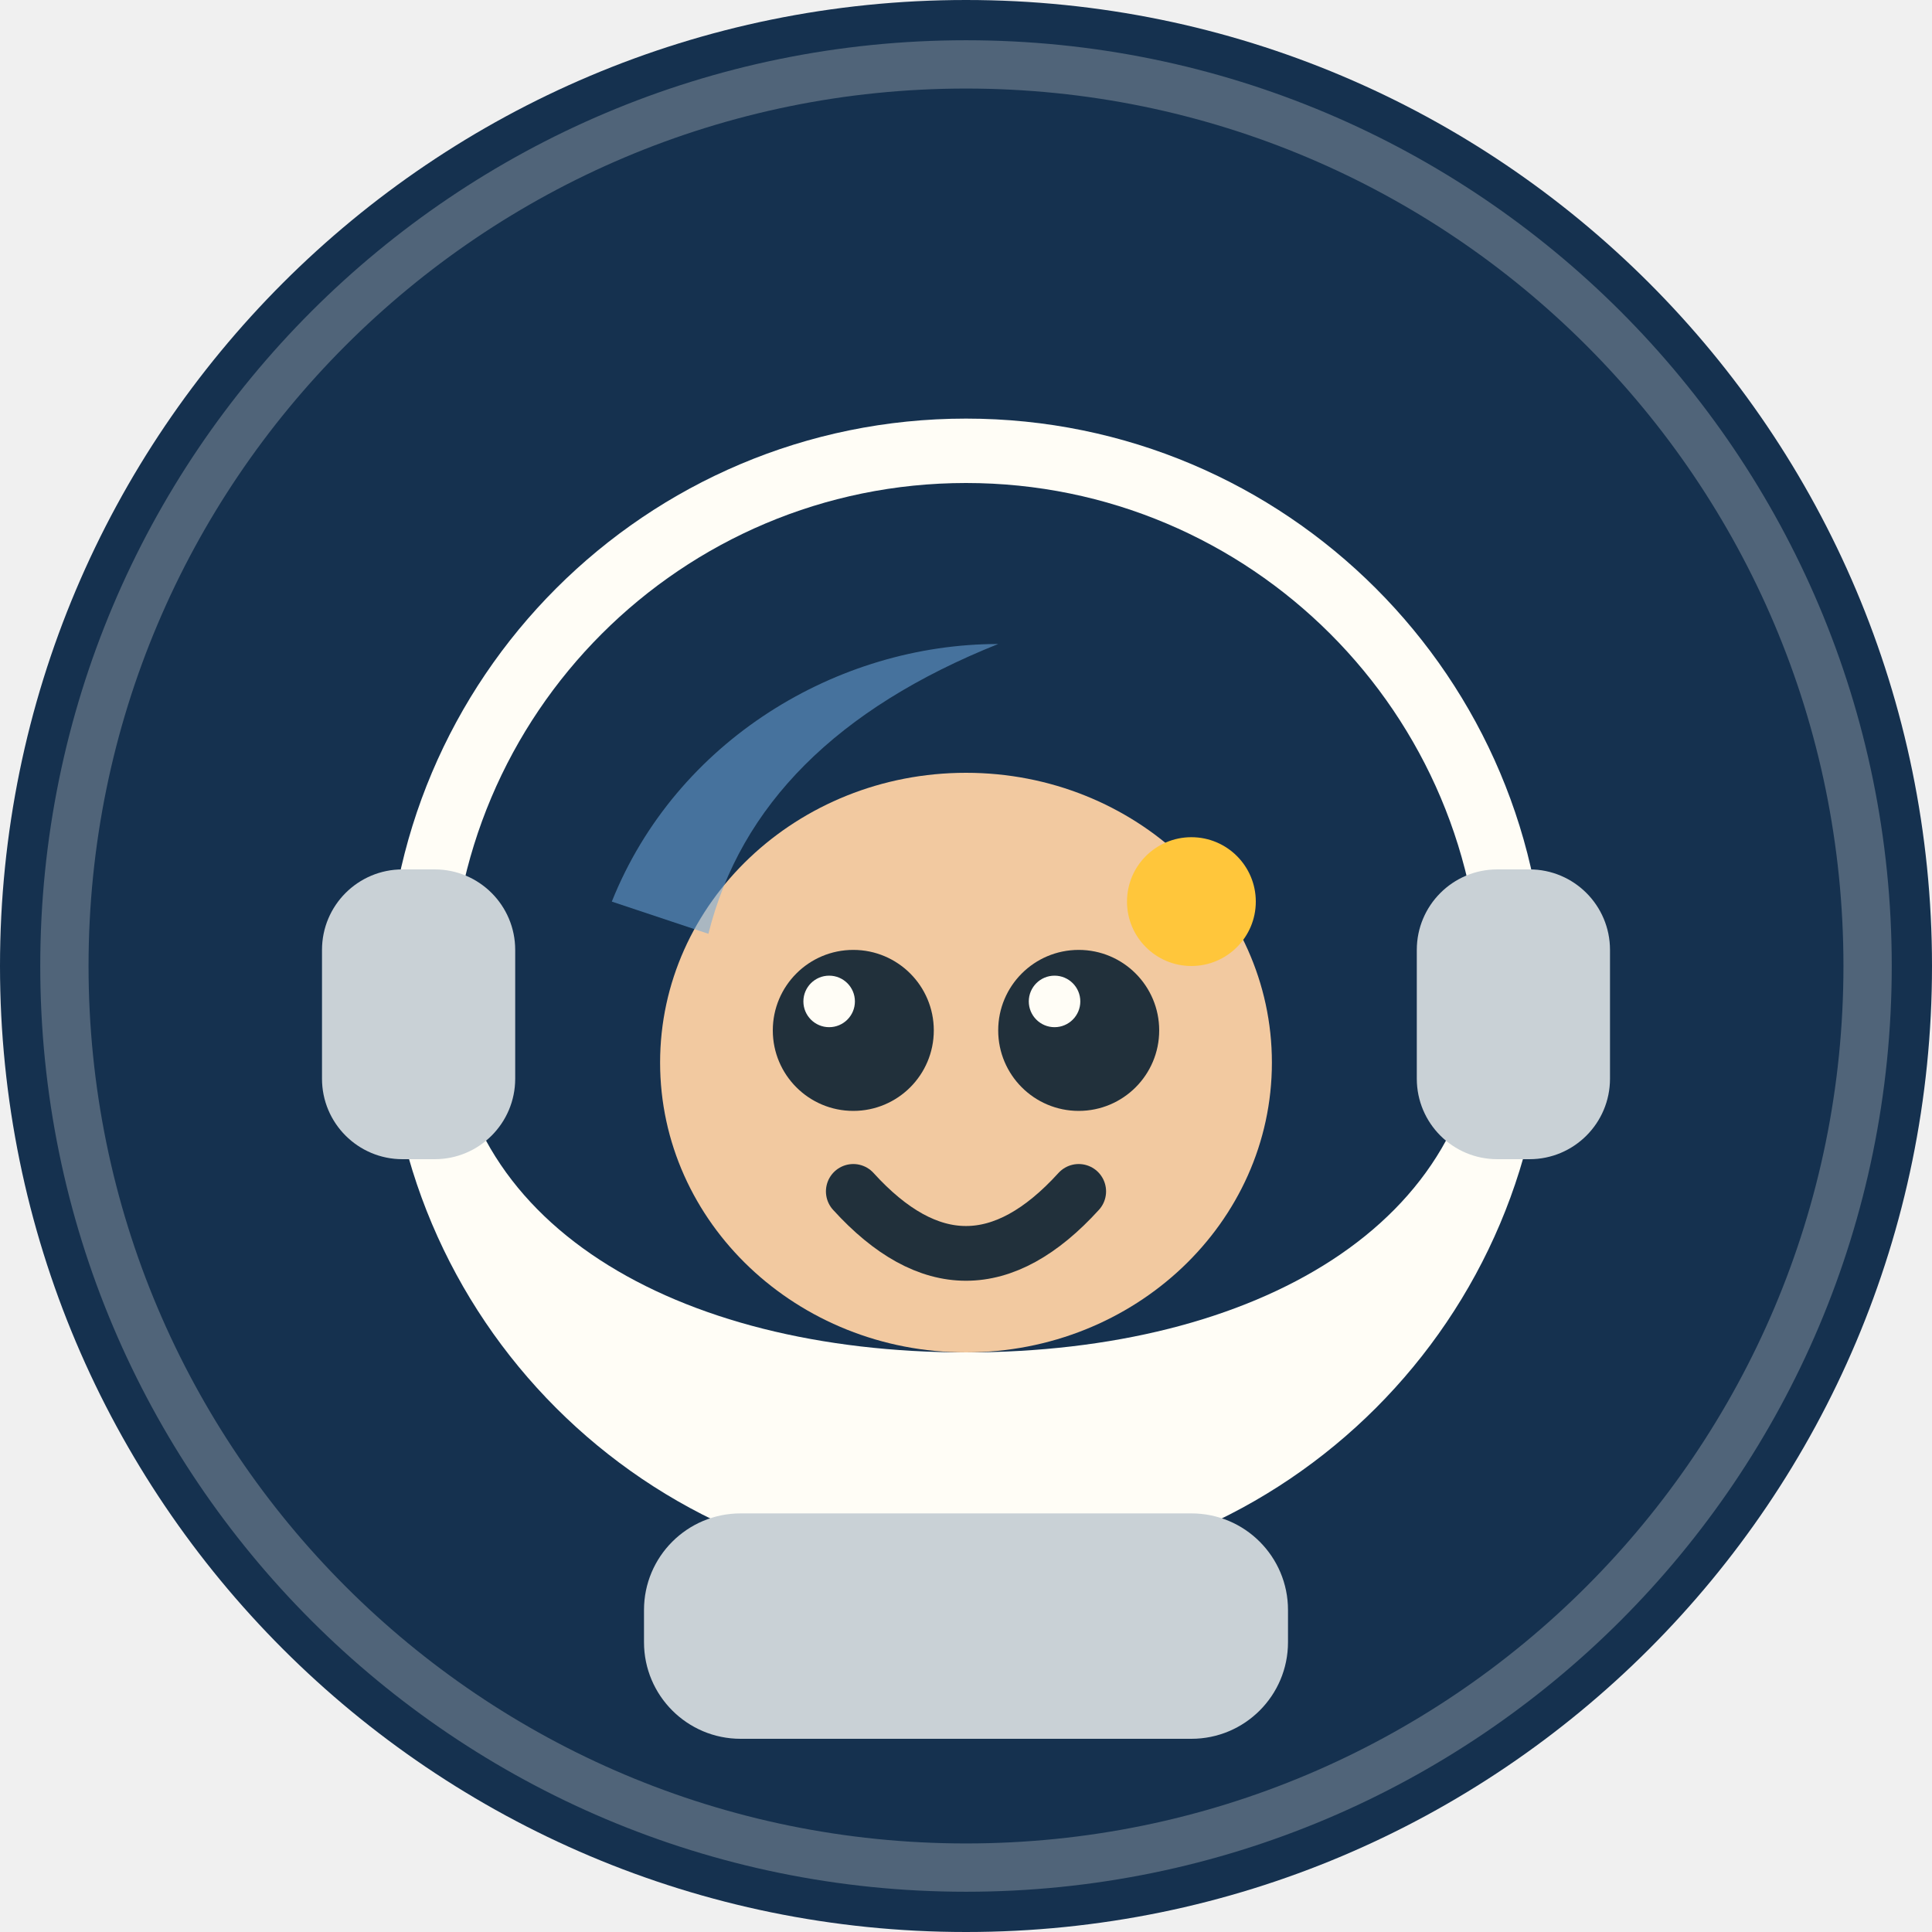
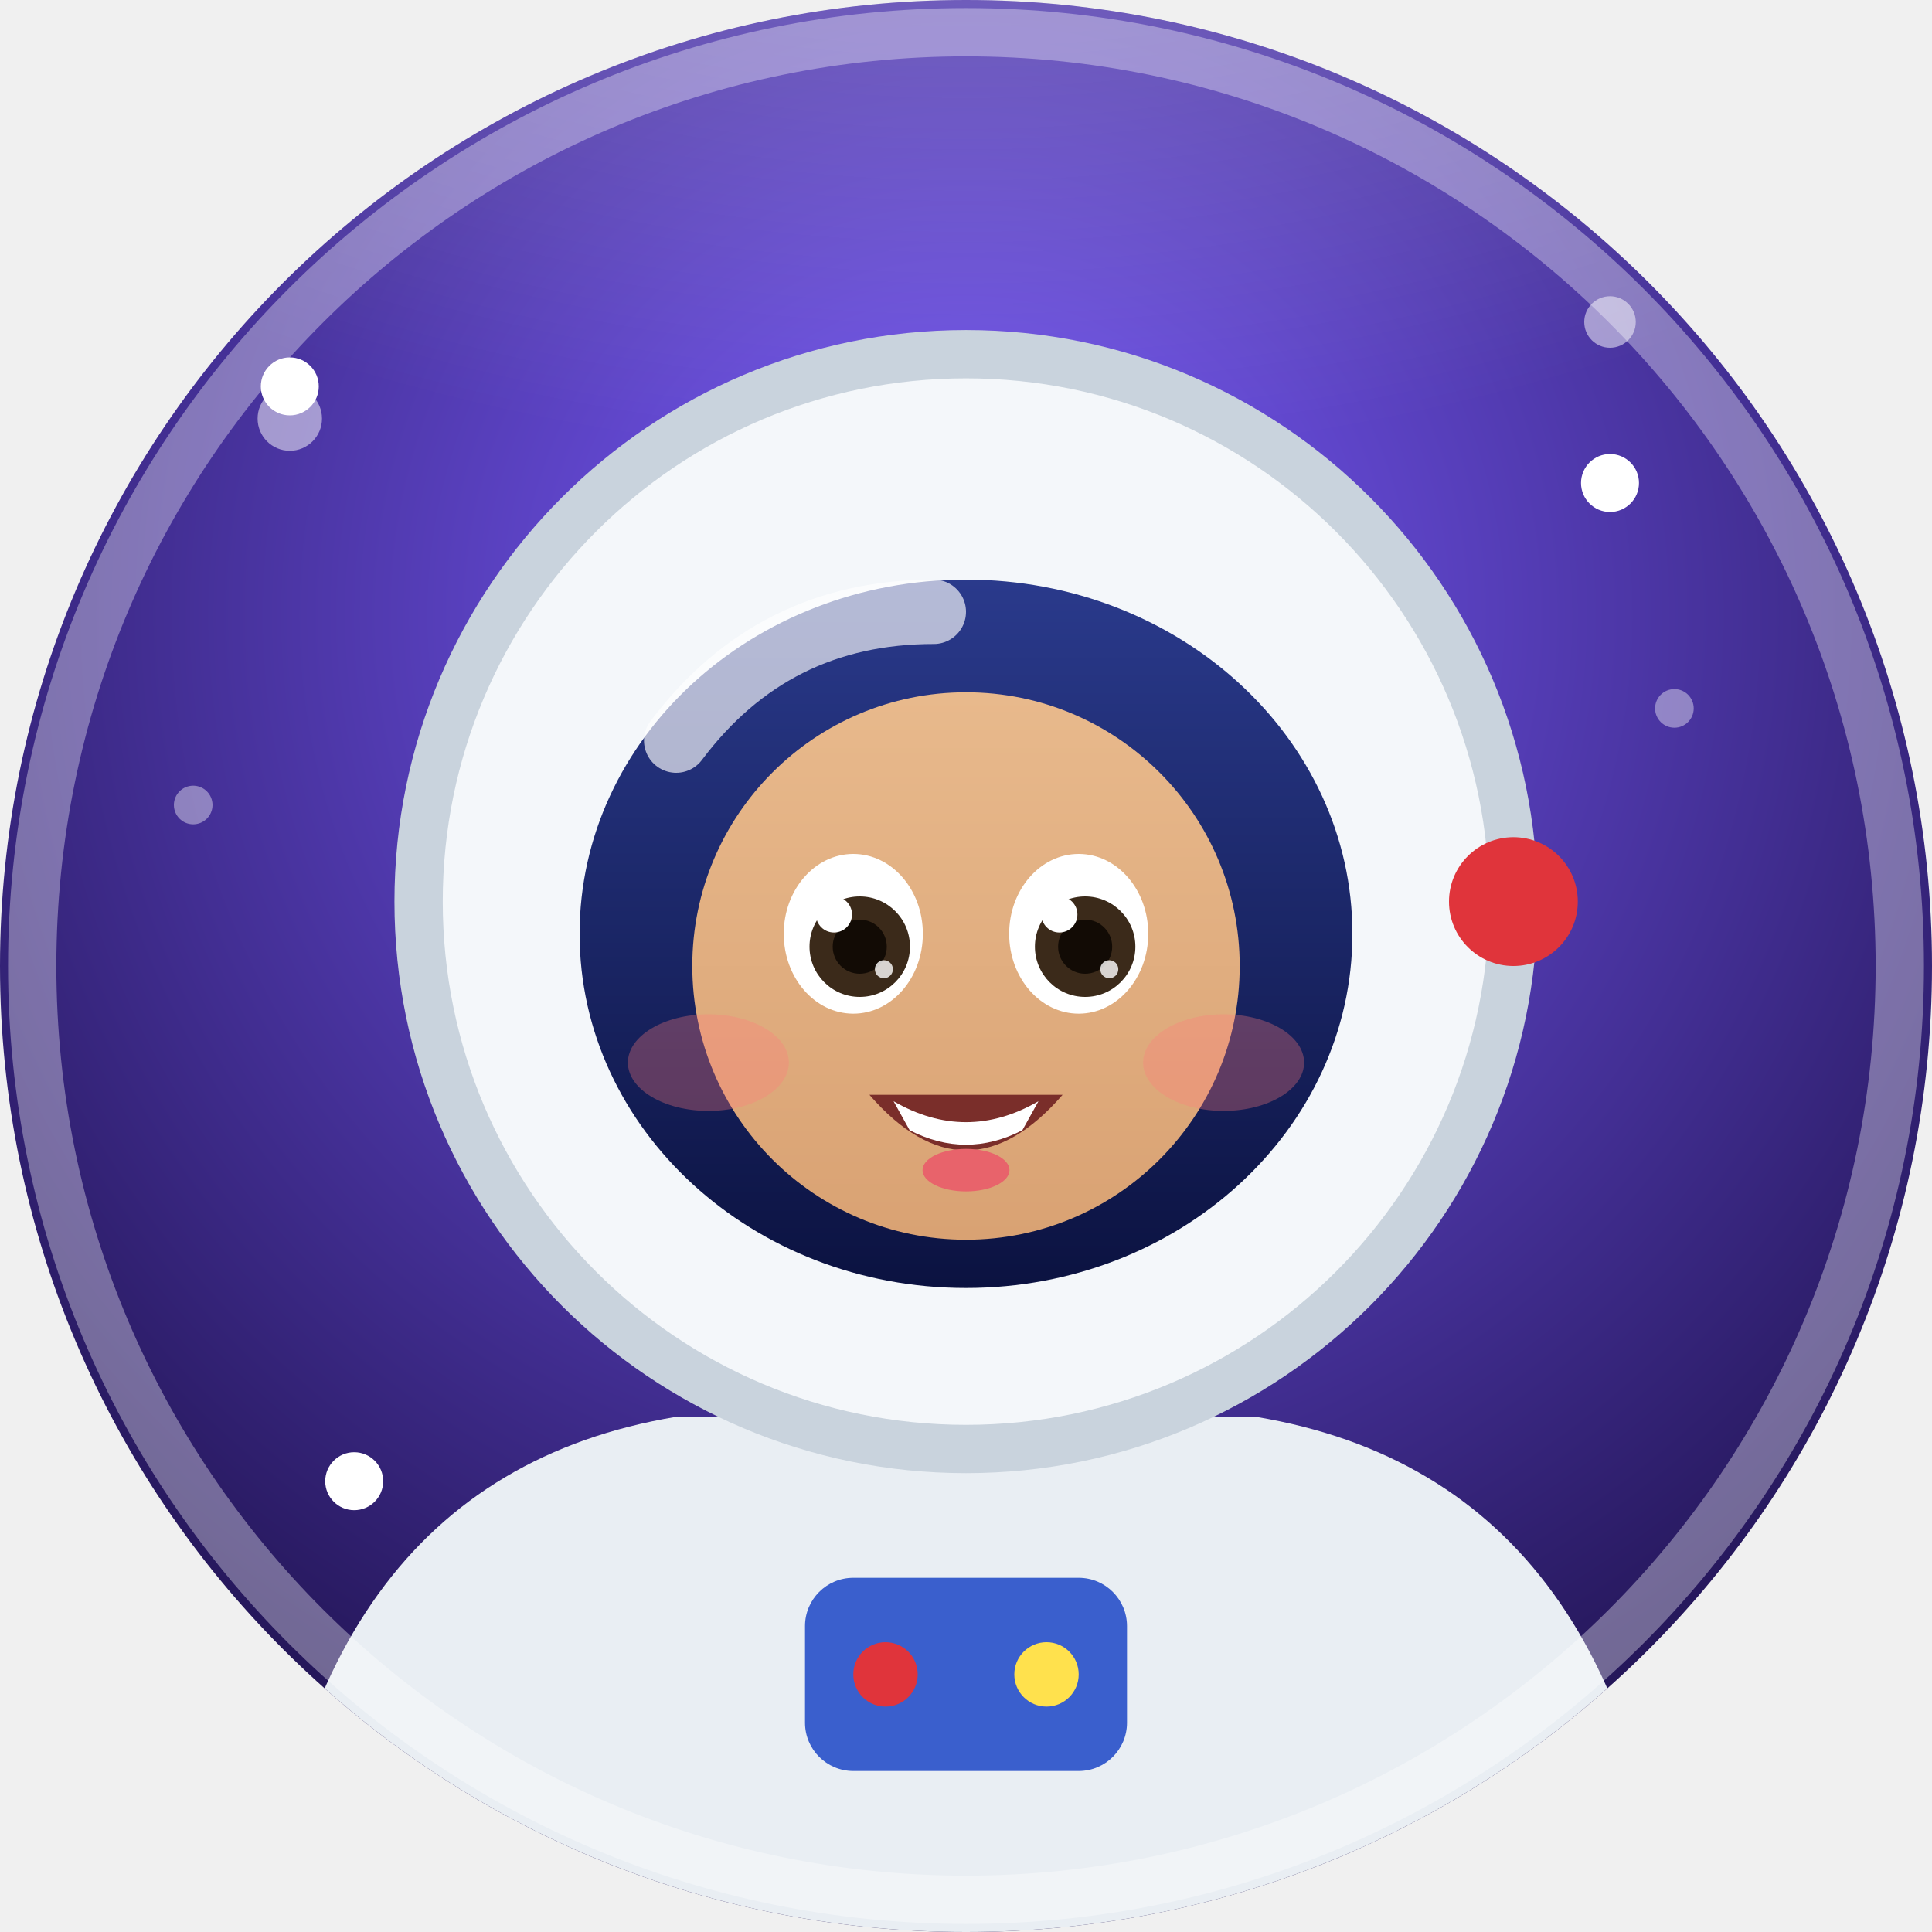
<svg xmlns="http://www.w3.org/2000/svg" viewBox="0 0 120 120" width="120" height="120" role="img" aria-label="Astronauta">
-   <circle cx="60" cy="60" r="60" fill="#15314F" />
-   <circle cx="60" cy="60" r="56" fill="none" stroke="#FFFDF6" stroke-width="3" opacity="0.25" />
-   <circle cx="60" cy="62" r="36" fill="#FFFDF6" />
-   <path d="M28 62a32 32 0 0 1 64 0c0 14-14 22-32 22S28 76 28 62z" fill="#15314F" />
-   <ellipse cx="60" cy="66" rx="19" ry="18" fill="#F2C9A0" />
-   <circle cx="53" cy="64" r="5" fill="#21303B" />
-   <circle cx="51.5" cy="62.2" r="1.6" fill="#FFFDF6" />
-   <circle cx="67" cy="64" r="5" fill="#21303B" />
-   <circle cx="65.5" cy="62.2" r="1.6" fill="#FFFDF6" />
-   <path d="M53.0 74 Q60 81.7 67.0 74" fill="none" stroke="#21303B" stroke-width="3.4" stroke-linecap="round" />
-   <path d="M38 56c4-10 14-16 24-16-10 4-16 10-18 18z" fill="#6FA8DC" opacity="0.55" />
-   <rect x="20" y="54" width="12" height="18" rx="5" fill="#C9D1D6" />
-   <rect x="88" y="54" width="12" height="18" rx="5" fill="#C9D1D6" />
-   <rect x="40" y="94" width="40" height="14" rx="6" fill="#C9D1D6" />
-   <circle cx="74" cy="56" r="4" fill="#FFC63B" />
+   <defs>
+     <radialGradient id="bg" cx="50%" cy="32%" r="75%">
+       <stop offset="0" stop-color="#7A5BFF" />
+       <stop offset="1" stop-color="#160B3D" />
+     </radialGradient>
+     <radialGradient id="luz" cx="50%" cy="0%" r="70%">
+       <stop offset="0" stop-color="#FFFFFF" stop-opacity="0.45" />
+       <stop offset="1" stop-color="#FFFFFF" stop-opacity="0" />
+     </radialGradient>
+     <clipPath id="c">
+       <circle cx="60" cy="60" r="60" />
+     </clipPath>
+     <linearGradient id="pele" x1="0" y1="0" x2="0" y2="1">
+       <stop offset="0" stop-color="#E8B98C" />
+       <stop offset="1" stop-color="#D9A273" />
+     </linearGradient>
+     <linearGradient id="visor" x1="0" y1="0" x2="0" y2="1">
+       <stop offset="0" stop-color="#2A3A8C" />
+       <stop offset="1" stop-color="#0B1240" />
+     </linearGradient>
+   </defs>
+   <g clip-path="url(#c)">
+     <rect width="120" height="120" fill="url(#bg)" />
+     <ellipse cx="60" cy="8" rx="70" ry="52" fill="url(#luz)" />
+     <path d="M-10 112 Q60 92 130 112 L130 130 L-10 130Z" fill="#FFFFFF" opacity="0.10" />
+     <circle cx="18" cy="26" r="2" fill="#FFFFFF" opacity="0.5" />
+     <circle cx="100" cy="20" r="1.6" fill="#FFFFFF" opacity="0.5" />
+     <circle cx="104" cy="44" r="1.2" fill="#FFFFFF" opacity="0.4" />
+     <circle cx="12" cy="50" r="1.2" fill="#FFFFFF" opacity="0.4" />
+     <circle cx="18" cy="24" r="1.8" fill="#FFFFFF" />
+     <circle cx="100" cy="30" r="1.8" fill="#FFFFFF" />
+     <circle cx="22" cy="92" r="1.8" fill="#FFFFFF" />
+     <path d="M16 124 Q18 92 42 88 L78 88 Q102 92 104 124Z" fill="#E9EEF3" />
+     <rect x="50" y="98" width="20" height="12" rx="3" fill="#3A5FCD" />
+     <circle cx="55" cy="104" r="2" fill="#E0343B" />
+     <circle cx="65" cy="104" r="2" fill="#FFE14D" />
+     <circle cx="60" cy="56" r="34" fill="#F4F7FA" stroke="#C9D3DD" stroke-width="3" />
+     <ellipse cx="60" cy="58" rx="24" ry="22" fill="url(#visor)" />
+     <ellipse cx="60" cy="60" rx="17" ry="17" fill="url(#pele)" />
+     <ellipse cx="53" cy="58" rx="4.32" ry="4.96" fill="#FFFFFF" />
+     <circle cx="53.4" cy="58.8" r="3.12" fill="#3B2A1A" />
+     <circle cx="53.4" cy="58.8" r="1.68" fill="#120B05" />
+     <circle cx="51.8" cy="56.8" r="1.12" fill="#FFFFFF" />
+     <circle cx="54.9" cy="60.2" r="0.56" fill="#FFFFFF" opacity="0.8" />
+     <ellipse cx="67" cy="58" rx="4.32" ry="4.96" fill="#FFFFFF" />
+     <circle cx="67.4" cy="58.8" r="3.12" fill="#3B2A1A" />
+     <circle cx="67.4" cy="58.8" r="1.68" fill="#120B05" />
+     <circle cx="65.8" cy="56.8" r="1.12" fill="#FFFFFF" />
+     <circle cx="68.9" cy="60.2" r="0.56" fill="#FFFFFF" opacity="0.8" />
+     <ellipse cx="44" cy="66" rx="5" ry="3" fill="#FF7B7B" opacity="0.32" />
+     <ellipse cx="76" cy="66" rx="5" ry="3" fill="#FF7B7B" opacity="0.32" />
+     <path d="M54 68 Q60 74.9 66 68 Z" fill="#7A2E2A" />
+     <path d="M55.5 68.4 Q60 71 64.5 68.4 L63.5 70.2 Q60 72 56.5 70.2Z" fill="#FFFFFF" />
+     <ellipse cx="60" cy="72.68" rx="2.7" ry="1.32" fill="#E8636B" />
+     <path d="M42 46 Q48 38 58 38" stroke="#FFFFFF" stroke-width="4" fill="none" stroke-linecap="round" opacity="0.65" />
+     <circle cx="94" cy="56" r="4" fill="#E0343B" />
+   </g>
+   <circle cx="60" cy="60" r="58" fill="none" stroke="#FFFFFF" stroke-opacity="0.35" stroke-width="3" />
</svg>
